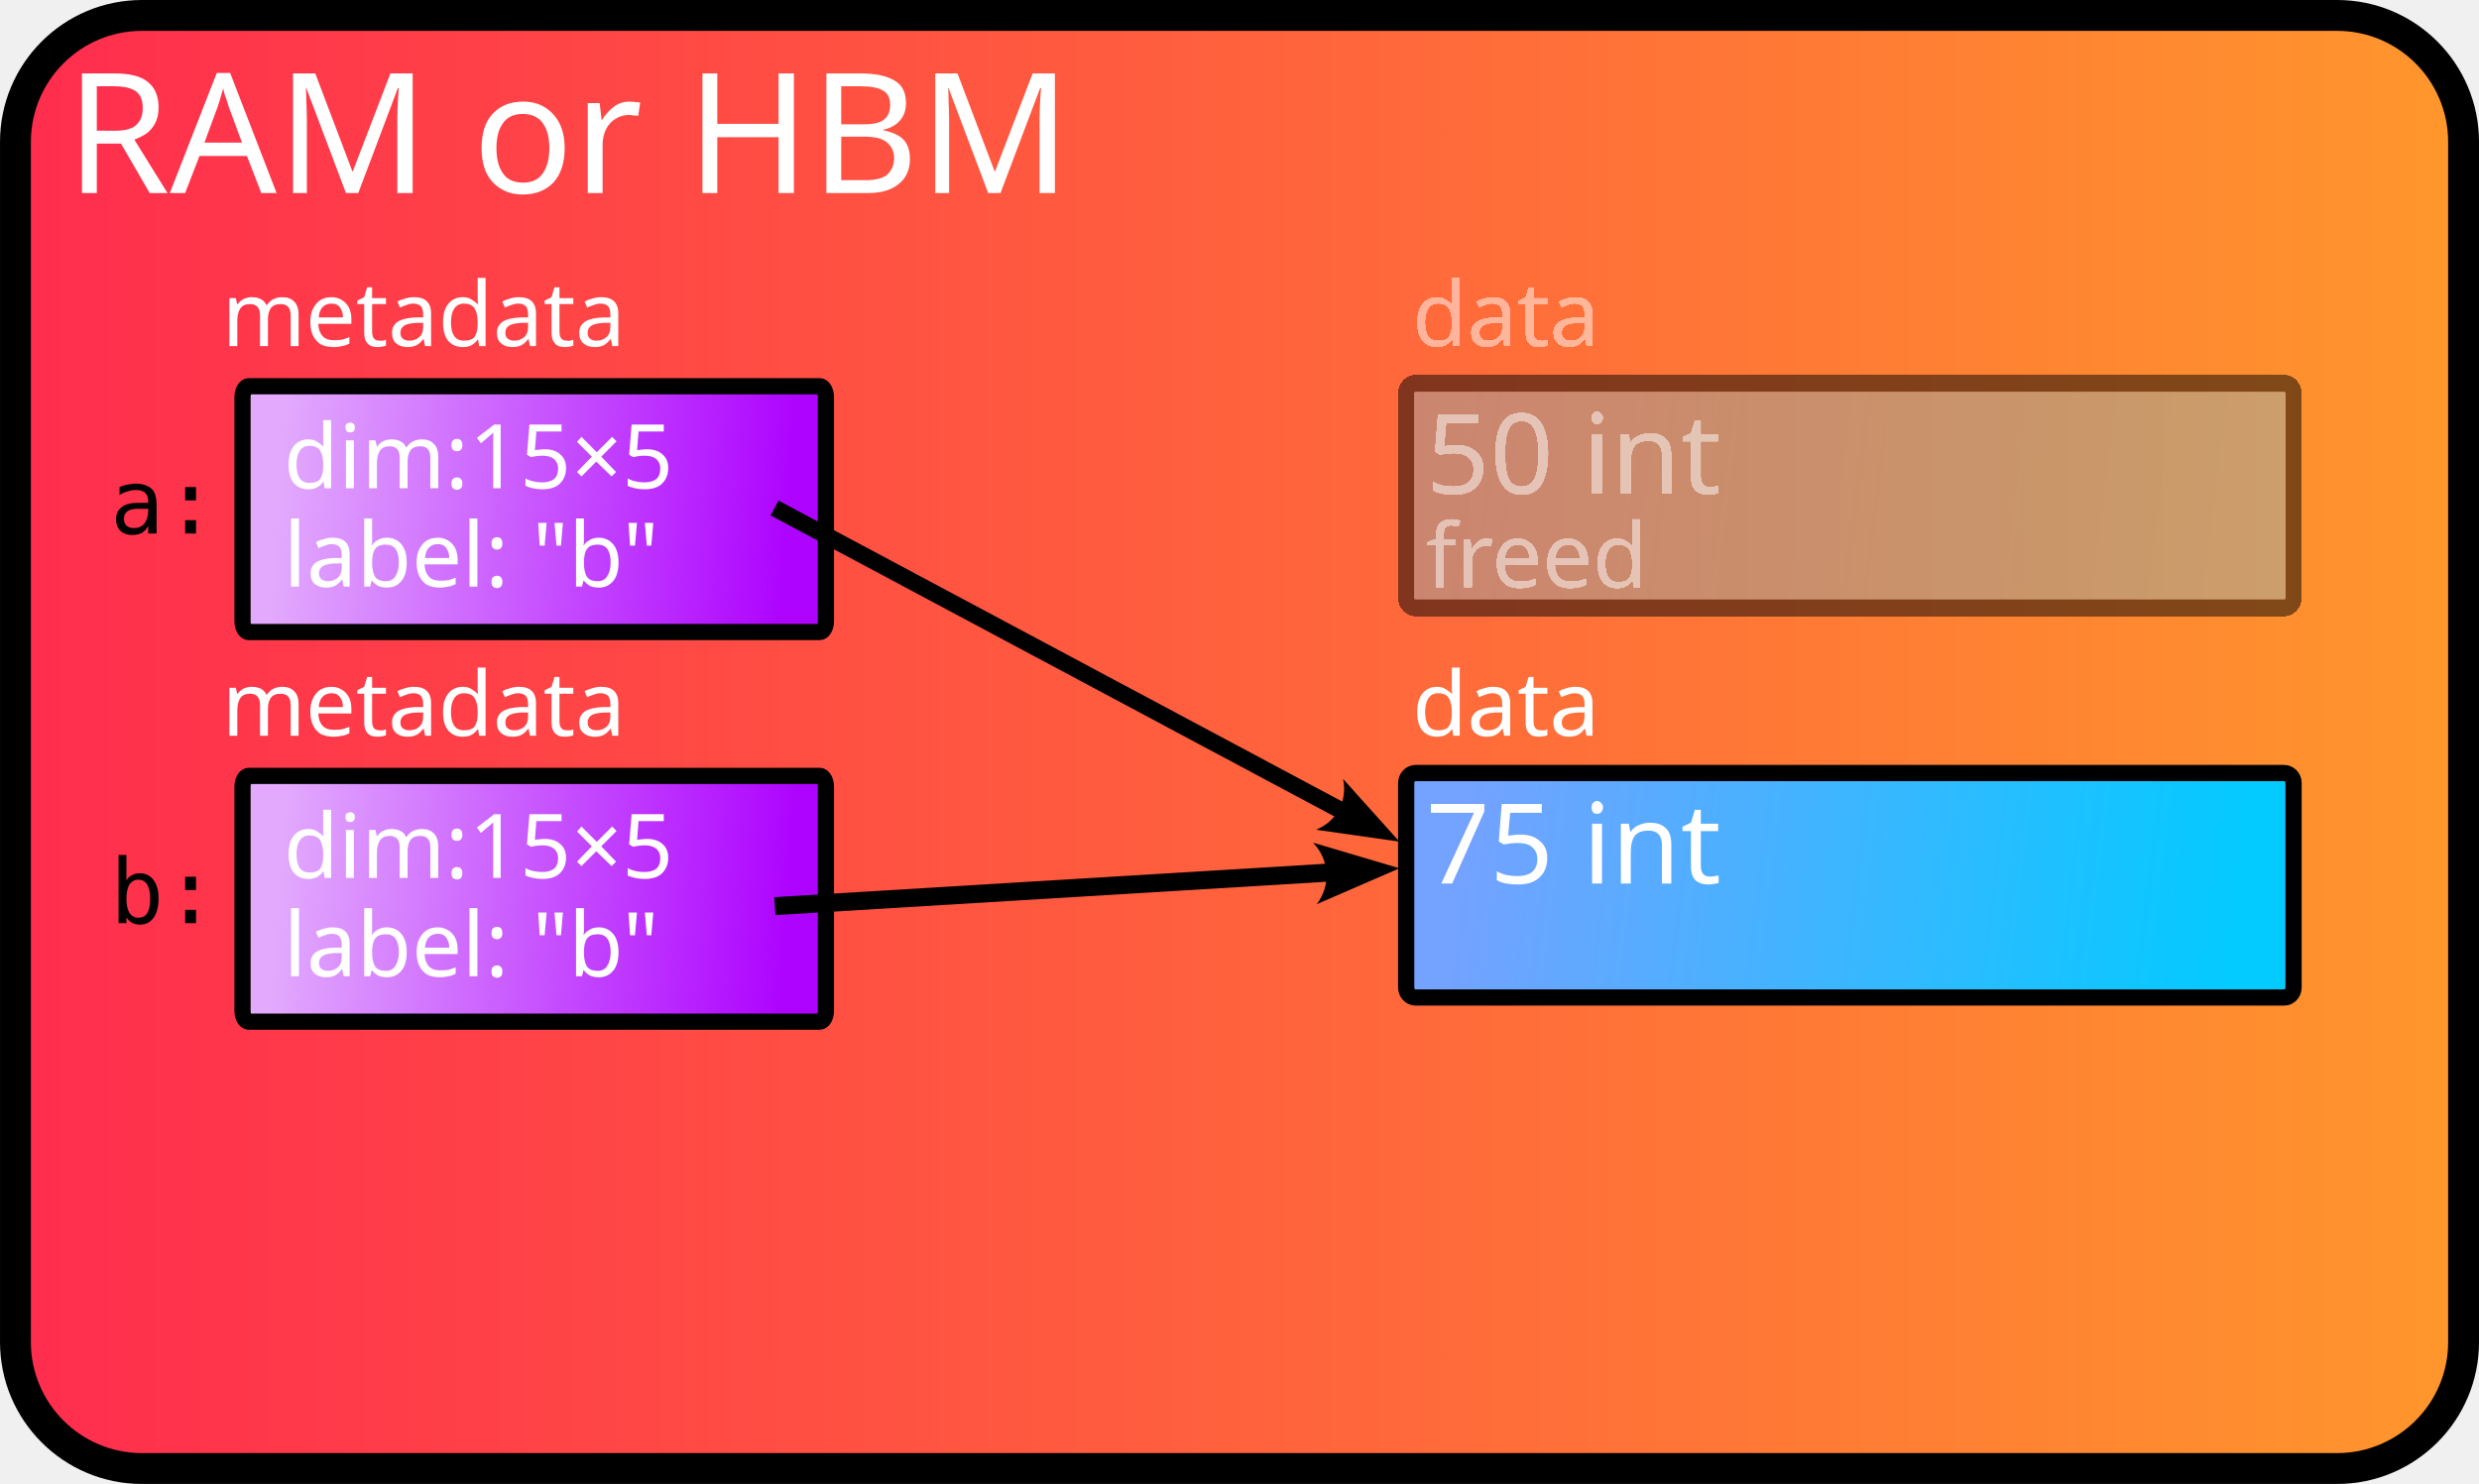
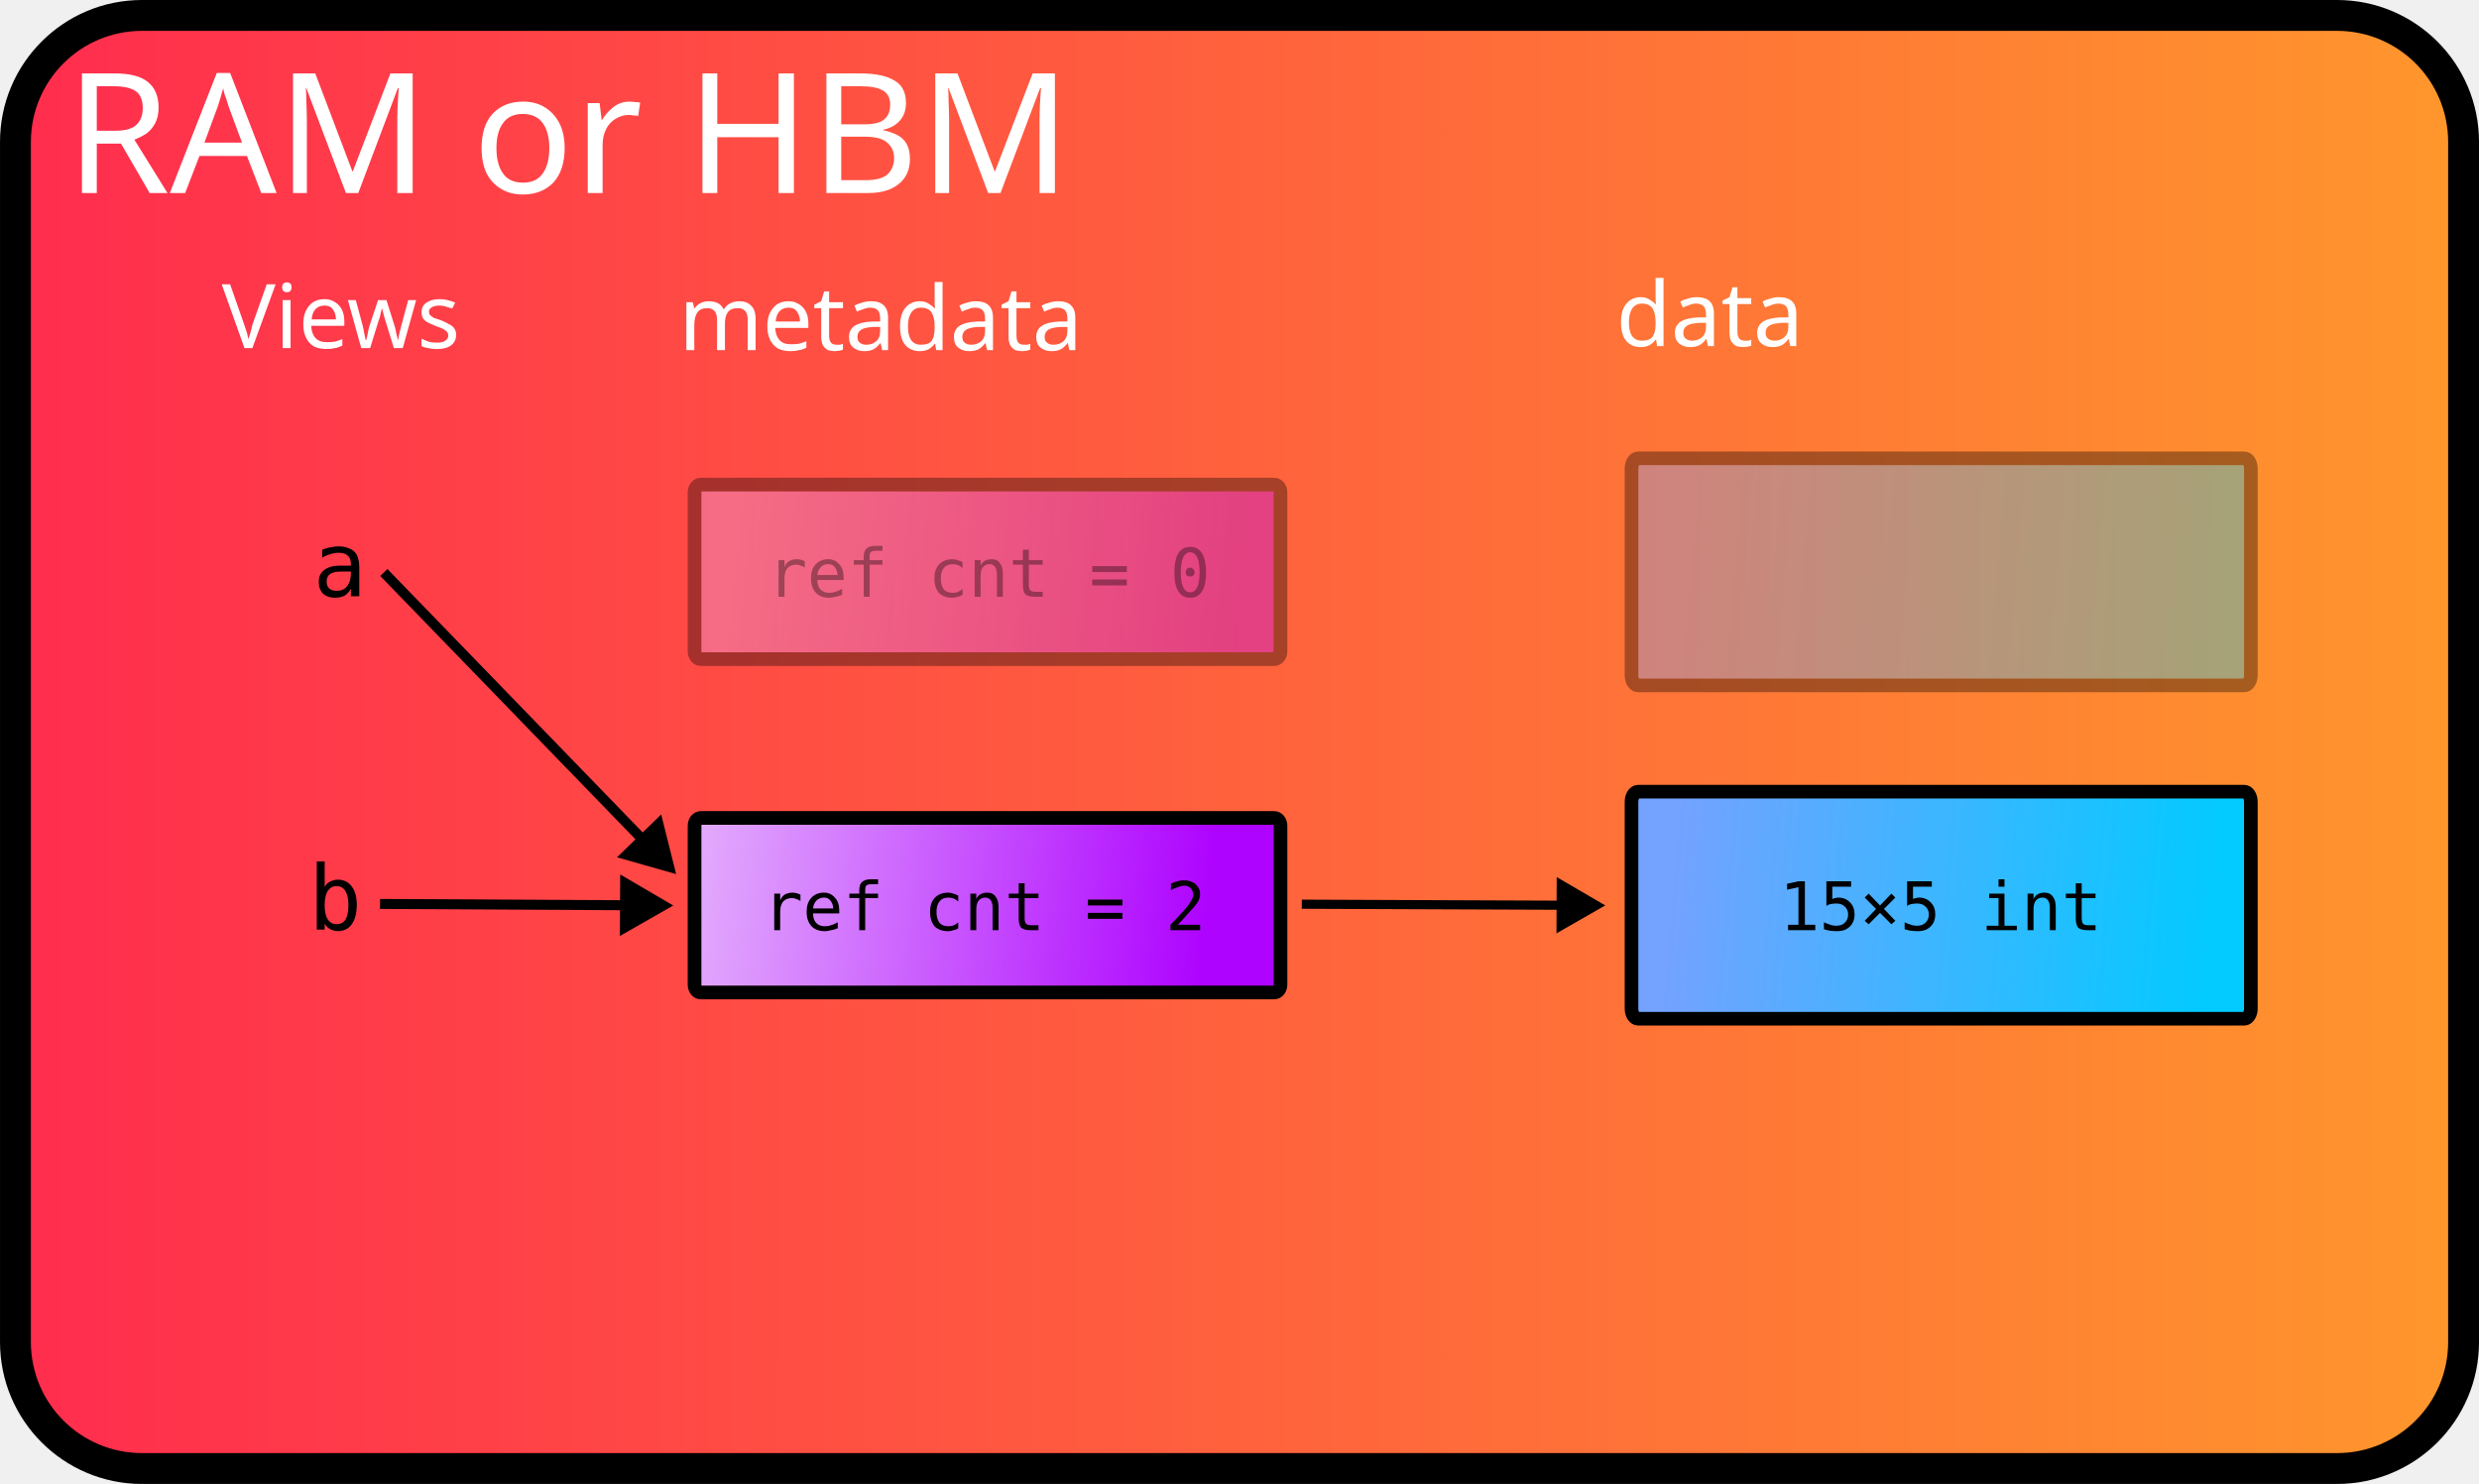
<svg xmlns="http://www.w3.org/2000/svg" xmlns:xlink="http://www.w3.org/1999/xlink" width="78.36mm" height="46.921mm" viewBox="0 0 78.36 46.921" version="1.1" id="svg1">
  <defs id="defs1">
-     <marker style="overflow:visible" id="marker21951" refX="0" refY="0" orient="auto-start-reverse" markerWidth="4.7" markerHeight="3.418" viewBox="0 0 7.7 5.6" preserveAspectRatio="xMidYMid">
-       <path transform="scale(0.7)" d="M -2,-4 9,0 -2,4 c 2,-2.33 2,-5.66 0,-8 z" style="fill:context-stroke;fill-rule:evenodd;stroke:none" id="path21949" />
-     </marker>
-     <marker style="overflow:visible" id="Arrow2" refX="0" refY="0" orient="auto-start-reverse" markerWidth="4.7" markerHeight="3.418" viewBox="0 0 7.7 5.6" preserveAspectRatio="xMidYMid">
-       <path transform="scale(0.7)" d="M -2,-4 9,0 -2,4 c 2,-2.33 2,-5.66 0,-8 z" style="fill:context-stroke;fill-rule:evenodd;stroke:none" id="arrow2L" />
-     </marker>
    <rect x="-153.038" y="-179.261" width="1534.911" height="1404.992" id="rect9097" />
    <rect x="-82.158" y="326.143" width="434.887" height="185.184" id="rect355" />
    <rect x="374.059" y="314.663" width="124.451" height="47.376" id="rect3546" />
-     <linearGradient id="linearGradient3545">
-       <stop style="stop-color:#ae03ff;stop-opacity:1;" offset="0" id="stop3544" />
-       <stop style="stop-color:#e2a9fd;stop-opacity:1;" offset="1" id="stop3545" />
-     </linearGradient>
-     <linearGradient id="linearGradient1955">
-       <stop style="stop-color:#03caff;stop-opacity:1;" offset="0" id="stop1955" />
-       <stop style="stop-color:#73a2ff;stop-opacity:1;" offset="1" id="stop1956" />
-     </linearGradient>
-     <linearGradient id="linearGradient50">
-       <stop style="stop-color:#ff2c4e;stop-opacity:1;" offset="0" id="stop50" />
-       <stop style="stop-color:#ff972c;stop-opacity:1;" offset="1" id="stop51" />
-     </linearGradient>
-     <linearGradient xlink:href="#linearGradient50" id="linearGradient3544" gradientUnits="userSpaceOnUse" x1="125.845" y1="54.303" x2="204.204" y2="54.303" gradientTransform="matrix(0.9963341,0,0,2.001217,-99.13551,-73.61469)" />
    <rect x="374.059" y="314.663" width="124.451" height="47.376" id="rect3546-5" />
    <rect x="374.059" y="314.663" width="190.978" height="40.327" id="rect3548" />
    <rect x="374.059" y="314.663" width="124.451" height="47.376" id="rect3546-7" />
-     <linearGradient xlink:href="#linearGradient3545" id="linearGradient1" gradientUnits="userSpaceOnUse" gradientTransform="matrix(0.6571197,0,0,1.153807,-52.6564,-39.43936)" x1="157.666" y1="59.868" x2="133.444" y2="56.688" />
    <rect x="374.059" y="314.663" width="357.232" height="57.335" id="rect3546-1" />
-     <linearGradient xlink:href="#linearGradient1955" id="linearGradient5" gradientUnits="userSpaceOnUse" gradientTransform="translate(-60.97723,-31.10596)" x1="157.666" y1="59.868" x2="133.444" y2="56.688" />
-     <linearGradient xlink:href="#linearGradient1955" id="linearGradient5997" gradientUnits="userSpaceOnUse" gradientTransform="matrix(0.9995313,0,0,1.053802,-60.909,-21.72846)" x1="157.666" y1="59.868" x2="133.444" y2="56.688" />
-     <linearGradient xlink:href="#linearGradient3545" id="linearGradient1655" gradientUnits="userSpaceOnUse" gradientTransform="matrix(0.6571197,0,0,1.153807,-52.6564,-27.11917)" x1="157.666" y1="59.868" x2="133.444" y2="56.688" />
    <filter style="color-interpolation-filters:sRGB;" id="filter21533" x="-0.009" y="-0.037" width="1.018" height="1.074">
      <feColorMatrix type="hueRotate" values="330" result="color1" id="feColorMatrix21529" />
      <feColorMatrix type="saturate" values="0.101" result="fbSourceGraphic" id="feColorMatrix21531" />
      <feColorMatrix result="fbSourceGraphicAlpha" in="fbSourceGraphic" values="0 0 0 -1 0 0 0 0 -1 0 0 0 0 -1 0 0 0 0 1 0" id="feColorMatrix39796" />
      <feColorMatrix id="feColorMatrix39798" values="1 0 0 0 0 0 1 0 0 0 0 0 1 0 0 0 0 0 5 -1 " result="colormatrix" in="fbSourceGraphic" />
      <feComposite in2="colormatrix" id="feComposite39800" operator="arithmetic" k2="0.495" result="composite" />
    </filter>
    <filter style="color-interpolation-filters:sRGB;" id="filter39806" x="0" y="0" width="1" height="1">
      <feColorMatrix values="1 0 0 0 0 0 1 0 0 0 0 0 1 0 0 0 0 0 5 -1 " result="colormatrix" id="feColorMatrix39802" />
      <feComposite in2="colormatrix" operator="arithmetic" k2="0.495" result="composite" id="feComposite39804" />
    </filter>
    <filter style="color-interpolation-filters:sRGB;" id="filter39812" x="0" y="0" width="1" height="1">
      <feColorMatrix values="1 0 0 0 0 0 1 0 0 0 0 0 1 0 0 0 0 0 5 -1 " result="colormatrix" id="feColorMatrix39808" />
      <feComposite in2="colormatrix" operator="arithmetic" k2="0.495" result="composite" id="feComposite39810" />
    </filter>
    <filter style="color-interpolation-filters:sRGB;" id="filter39818" x="0" y="0" width="1" height="1">
      <feColorMatrix values="1 0 0 0 0 0 1 0 0 0 0 0 1 0 0 0 0 0 5 -1 " result="colormatrix" id="feColorMatrix39814" />
      <feComposite in2="colormatrix" operator="arithmetic" k2="0.495" result="composite" id="feComposite39816" />
    </filter>
+     <linearGradient xlink:href="#linearGradient50" id="linearGradient3544" gradientUnits="userSpaceOnUse" x1="125.845" y1="54.303" x2="204.204" y2="54.303" gradientTransform="matrix(0.9963341,0,0,2.001217,-99.13551,-73.61469)" />
+     <linearGradient id="linearGradient50">
+       <stop style="stop-color:#ff2c4e;stop-opacity:1;" offset="0" id="stop50" />
+       <stop style="stop-color:#ff972c;stop-opacity:1;" offset="1" id="stop51" />
+     </linearGradient>
+     <linearGradient xlink:href="#linearGradient1955" id="linearGradient5" gradientUnits="userSpaceOnUse" gradientTransform="matrix(0.697598,0,0,1.065975,-14.07461,-32.34589)" x1="157.666" y1="59.868" x2="133.444" y2="56.688" />
+     <linearGradient id="linearGradient1955">
+       <stop style="stop-color:#03caff;stop-opacity:1;" offset="0" id="stop1955" />
+       <stop style="stop-color:#73a2ff;stop-opacity:1;" offset="1" id="stop1956" />
+     </linearGradient>
+     <linearGradient xlink:href="#linearGradient3545" id="linearGradient1655" gradientUnits="userSpaceOnUse" gradientTransform="matrix(0.6599632,0,0,0.8192286,-38.74206,-17.98906)" x1="157.666" y1="59.868" x2="133.444" y2="56.688" />
+     <linearGradient id="linearGradient3545">
+       <stop style="stop-color:#ae03ff;stop-opacity:1;" offset="0" id="stop3544" />
+       <stop style="stop-color:#e2a9fd;stop-opacity:1;" offset="1" id="stop3545" />
+     </linearGradient>
+     <marker style="overflow:visible" id="Triangle" refX="0" refY="0" orient="auto-start-reverse" markerWidth="1" markerHeight="1" viewBox="0 0 1 1" preserveAspectRatio="xMidYMid">
+       <path transform="scale(0.5)" style="fill:context-stroke;fill-rule:evenodd;stroke:context-stroke;stroke-width:1pt" d="M 5.77,0 -2.88,5 V -5 Z" id="path135" />
+     </marker>
+     <linearGradient xlink:href="#linearGradient1955" id="linearGradient1" gradientUnits="userSpaceOnUse" gradientTransform="matrix(0.697598,0,0,1.065975,-14.07461,-21.80529)" x1="157.666" y1="59.868" x2="133.444" y2="56.688" />
+     <linearGradient xlink:href="#linearGradient3545" id="linearGradient3" gradientUnits="userSpaceOnUse" gradientTransform="matrix(0.6599632,0,0,0.8192286,-38.74206,-7.448464)" x1="157.666" y1="59.868" x2="133.444" y2="56.688" />
+     <marker style="overflow:visible" id="Triangle-7" refX="0" refY="0" orient="auto-start-reverse" markerWidth="1" markerHeight="1" viewBox="0 0 1 1" preserveAspectRatio="xMidYMid">
+       <path transform="scale(0.5)" style="fill:context-stroke;fill-rule:evenodd;stroke:context-stroke;stroke-width:1pt" d="M 5.77,0 -2.88,5 V -5 Z" id="path135-5" />
+     </marker>
+     <marker style="overflow:visible" id="Triangle-8-2" refX="0" refY="0" orient="auto-start-reverse" markerWidth="1" markerHeight="1" viewBox="0 0 1 1" preserveAspectRatio="xMidYMid">
+       <path transform="scale(0.5)" style="fill:context-stroke;fill-rule:evenodd;stroke:context-stroke;stroke-width:1pt" d="M 5.77,0 -2.88,5 V -5 Z" id="path135-7-8" />
+     </marker>
+     <linearGradient xlink:href="#linearGradient3545" id="linearGradient1655-8" gradientUnits="userSpaceOnUse" gradientTransform="matrix(0.6599632,0,0,0.8192286,-38.74206,-17.98906)" x1="157.666" y1="59.868" x2="133.444" y2="56.688" />
  </defs>
  <g id="layer1" transform="translate(-26.10456,-11.59627)">
+     <text xml:space="preserve" transform="matrix(0.2645833,0,0,0.2645833,-48.74488,2.622532)" id="text9095" style="white-space:pre;shape-inside:url(#rect9097);display:inline;fill:none" />
+     <text xml:space="preserve" style="font-style:normal;font-variant:normal;font-weight:300;font-stretch:normal;font-size:2.822px;line-height:106%;font-family:'Clear Sans Light';-inkscape-font-specification:'Clear Sans Light,  Light';white-space:pre;inline-size:12.443;display:inline;fill:none;stroke:#000000;stroke-width:0.621;stroke-opacity:1" x="-4.242" y="31.481" id="text3193" />
    <rect style="fill:url(#linearGradient3544);stroke:#000000;stroke-width:0.976;stroke-dasharray:none" id="rect1975" width="77.384" height="45.945" x="26.593" y="12.084" rx="4" ry="4" />
    <text xml:space="preserve" style="font-weight:300;font-size:5.292px;line-height:106%;font-family:'Clear Sans Light';-inkscape-font-specification:'Clear Sans Light, Light';text-align:center;text-decoration-color:#000000;letter-spacing:0px;word-spacing:0px;fill:#ff972c;stroke:#000000;stroke-width:0.691" x="28.181" y="17.7" id="text1977">
      <tspan id="tspan1977" style="fill:#ffffff;fill-opacity:1;stroke:none;stroke-width:0.691" x="28.181" y="17.7">RAM or HBM</tspan>
      <tspan style="fill:#ffffff;fill-opacity:1;stroke:none;stroke-width:0.691" x="28.181" y="23.31" id="tspan2162" />
    </text>
-     <rect style="fill:url(#linearGradient1);fill-opacity:1;stroke:#000000;stroke-width:0.513;stroke-dasharray:none;stroke-opacity:1" id="rect3527-1" width="18.441" height="7.771" x="33.77" y="23.809" rx="0.197" ry="0.346" />
-     <text xml:space="preserve" style="font-weight:300;font-size:2.822px;line-height:106%;font-family:'Clear Sans Light';-inkscape-font-specification:'Clear Sans Light, Light';text-align:center;text-decoration-color:#000000;letter-spacing:0px;word-spacing:0px;fill:#ff972c;stroke:#000000;stroke-width:0.691" x="33.121" y="22.539" id="text3527">
-       <tspan id="tspan3527" style="font-size:2.822px;fill:#ffffff;fill-opacity:1;stroke:none;stroke-width:0.691" x="33.121" y="22.539">metadata</tspan>
-       <tspan style="font-size:2.822px;fill:#ffffff;fill-opacity:1;stroke:none;stroke-width:0.691" x="33.121" y="25.53" id="tspan2255" />
+     <text xml:space="preserve" style="font-weight:300;font-size:2.822px;line-height:106%;font-family:'Clear Sans Light';-inkscape-font-specification:'Clear Sans Light, Light';text-align:center;text-decoration-color:#000000;letter-spacing:0px;word-spacing:0px;fill:#ff972c;stroke:#000000;stroke-width:0.691" x="47.568" y="22.669" id="text3527">
+       <tspan id="tspan3527" style="font-size:2.822px;fill:#ffffff;fill-opacity:1;stroke:none;stroke-width:0.691" x="47.568" y="22.669">metadata</tspan>
+       <tspan style="font-size:2.822px;fill:#ffffff;fill-opacity:1;stroke:none;stroke-width:0.691" x="47.568" y="25.66" id="tspan2255" />
    </text>
-     <text xml:space="preserve" style="font-weight:300;font-size:2.822px;line-height:106%;font-family:'Clear Sans Light';-inkscape-font-specification:'Clear Sans Light, Light';text-align:center;text-decoration-color:#000000;letter-spacing:0px;word-spacing:0px;fill:#ff972c;stroke:#000000;stroke-width:0.691" x="35.069" y="27.036" id="text3527-0">
-       <tspan id="tspan3527-9" style="font-size:2.822px;fill:#ffffff;fill-opacity:1;stroke:none;stroke-width:0.691" x="35.069" y="27.036">dim:15×5</tspan>
-       <tspan style="font-size:2.822px;fill:#ffffff;fill-opacity:1;stroke:none;stroke-width:0.691" x="35.069" y="30.027" id="tspan2255-3" />
+     <text xml:space="preserve" style="font-weight:300;font-size:2.822px;line-height:106%;font-family:'Clear Sans Light';-inkscape-font-specification:'Clear Sans Light, Light';text-align:center;text-decoration-color:#000000;letter-spacing:0px;word-spacing:0px;fill:#ff972c;stroke:#000000;stroke-width:0.691" x="33.113" y="22.604" id="text3527-3">
+       <tspan id="tspan3527-5" style="font-size:2.822px;fill:#ffffff;fill-opacity:1;stroke:none;stroke-width:0.691" x="33.113" y="22.604">Views</tspan>
+       <tspan style="font-size:2.822px;fill:#ffffff;fill-opacity:1;stroke:none;stroke-width:0.691" x="33.113" y="25.595" id="tspan2255-6" />
    </text>
-     <text xml:space="preserve" style="font-weight:300;font-size:2.822px;line-height:106%;font-family:'Clear Sans Light';-inkscape-font-specification:'Clear Sans Light, Light';text-align:center;text-decoration-color:#000000;letter-spacing:0px;word-spacing:0px;fill:#ff972c;stroke:#000000;stroke-width:0.691" x="35.069" y="30.145" id="text3527-0-3">
-       <tspan id="tspan3527-9-6" style="font-size:2.822px;fill:#ffffff;fill-opacity:1;stroke:none;stroke-width:0.691" x="35.069" y="30.145">label: "b"</tspan>
-       <tspan style="font-size:2.822px;fill:#ffffff;fill-opacity:1;stroke:none;stroke-width:0.691" x="35.069" y="33.137" id="tspan2255-3-7" />
+     <text xml:space="preserve" style="font-weight:300;font-size:2.822px;line-height:106%;font-family:'Clear Sans Light';-inkscape-font-specification:'Clear Sans Light, Light';text-align:center;text-decoration-color:#000000;letter-spacing:0px;word-spacing:0px;fill:#ff972c;stroke:#000000;stroke-width:0.691" x="77.186" y="22.539" id="text3527-0-36">
+       <tspan style="font-size:2.822px;fill:#ffffff;fill-opacity:1;stroke:none;stroke-width:0.691" x="77.186" y="22.539" id="tspan4">data</tspan>
+       <tspan style="font-size:2.822px;fill:#ffffff;fill-opacity:1;stroke:none;stroke-width:0.691" x="77.186" y="25.53" id="tspan2255-3-5" />
    </text>
-     <rect style="fill:url(#linearGradient5);fill-opacity:1;stroke:#000000;stroke-width:0.5;stroke-dasharray:none;stroke-opacity:1;filter:url(#filter21533)" id="rect1954-2-1" width="28.063" height="6.735" x="70.546" y="23.711" rx="0.3" ry="0.3" transform="matrix(0.9995313,0,0,1.053802,0.03964368,-1.269121)" />
-     <rect style="fill:url(#linearGradient5997);fill-opacity:1;stroke:#000000;stroke-width:0.513;stroke-dasharray:none;stroke-opacity:1" id="rect1954-2-1-7" width="28.05" height="7.098" x="70.553" y="36.038" rx="0.3" ry="0.316" />
-     <text xml:space="preserve" style="font-weight:300;font-size:3.528px;line-height:106%;font-family:'Clear Sans Light';-inkscape-font-specification:'Clear Sans Light, Light';text-align:center;text-decoration-color:#000000;letter-spacing:0px;word-spacing:0px;fill:#ffffff;fill-opacity:1;stroke:#000000;stroke-width:0.691;filter:url(#filter39806)" x="71.181" y="27.213" id="text3527-5-2">
-       <tspan id="tspan3527-4-8" style="font-size:3.528px;fill:#ffffff;fill-opacity:1;stroke:none;stroke-width:0.691" x="71.181" y="27.213">50 int</tspan>
+     <rect style="fill:url(#linearGradient5);fill-opacity:1;stroke:#000000;stroke-width:0.431;stroke-dasharray:none;stroke-opacity:1;opacity:0.35" id="rect1954-2-1" width="19.577" height="7.18" x="77.676" y="26.088" rx="0.209" ry="0.32" />
+     <text xml:space="preserve" style="font-style:normal;font-variant:normal;font-weight:normal;font-stretch:normal;font-size:2.822px;font-family:monospace;-inkscape-font-specification:monospace;fill:#000000;stroke:#000000;stroke-width:0.421;stroke-opacity:0" x="35.991" y="30.448" id="text627">
+       <tspan id="tspan625" style="font-style:normal;font-variant:normal;font-weight:normal;font-stretch:normal;font-family:monospace;-inkscape-font-specification:monospace;stroke:#000000;stroke-width:0.421;stroke-opacity:0" x="35.991" y="30.448">a</tspan>
    </text>
-     <text xml:space="preserve" style="font-weight:300;font-size:2.822px;line-height:106%;font-family:'Clear Sans Light';-inkscape-font-specification:'Clear Sans Light, Light';text-align:center;text-decoration-color:#000000;letter-spacing:0px;word-spacing:0px;fill:#ffffff;fill-opacity:1;stroke:#000000;stroke-width:0.691;filter:url(#filter39812)" x="71.181" y="30.167" id="text3527-5-2-9">
-       <tspan id="tspan3527-4-8-7" style="font-size:2.822px;fill:#ffffff;fill-opacity:1;stroke:none;stroke-width:0.691" x="71.181" y="30.167">freed</tspan>
+     <rect style="fill:url(#linearGradient1655);fill-opacity:1;stroke:#000000;stroke-width:0.433;stroke-dasharray:none;stroke-opacity:1;opacity:0.35" id="rect3527-1-5" width="18.521" height="5.518" x="48.059" y="26.919" rx="0.198" ry="0.246" />
+     <rect style="fill:url(#linearGradient1655-8);fill-opacity:1;stroke:#000000;stroke-width:0.433;stroke-dasharray:none;stroke-opacity:1" id="rect3527-1-5-9" width="18.521" height="5.518" x="48.059" y="37.459" rx="0.198" ry="0.246" />
+     <path style="fill:none;stroke:#000000;stroke-width:0.421;stroke-opacity:0" d="M 52.211,40.015 70.546,39.399" id="path17894" />
+     <text xml:space="preserve" style="font-style:normal;font-variant:normal;font-weight:normal;font-stretch:normal;font-size:2.117px;font-family:monospace;-inkscape-font-specification:monospace;fill:#000000;stroke:#000000;stroke-width:0.421;stroke-opacity:0;opacity:0.35" x="50.34" y="30.466" id="text627-7">
+       <tspan id="tspan625-0" style="font-style:normal;font-variant:normal;font-weight:normal;font-stretch:normal;font-size:2.117px;font-family:monospace;-inkscape-font-specification:monospace;stroke:#000000;stroke-width:0.421;stroke-opacity:0" x="50.34" y="30.466">ref cnt = 0</tspan>
    </text>
-     <text xml:space="preserve" style="font-weight:300;font-size:3.528px;line-height:106%;font-family:'Clear Sans Light';-inkscape-font-specification:'Clear Sans Light, Light';text-align:center;text-decoration-color:#000000;letter-spacing:0px;word-spacing:0px;fill:#ffffff;fill-opacity:1;stroke:#000000;stroke-width:0.691" x="71.181" y="39.533" id="text3527-5-2-2">
-       <tspan id="tspan3527-4-8-8" style="font-size:3.528px;fill:#ffffff;fill-opacity:1;stroke:none;stroke-width:0.691" x="71.181" y="39.533">75 int</tspan>
+     <path style="fill:none;stroke:#000000;stroke-width:0.421;stroke-opacity:0" d="m 52.211,40.015 v 0 0 l 18.335,-0.616" id="path17896" />
+     <path style="fill:none;stroke:#000000;stroke-width:0.316;stroke-dasharray:none;marker-end:url(#Triangle)" d="m 38.238,29.698 8.458,8.73" id="path1" />
+     <rect style="fill:url(#linearGradient1);fill-opacity:1;stroke:#000000;stroke-width:0.431;stroke-dasharray:none;stroke-opacity:1" id="rect1954-2-1-1" width="19.577" height="7.18" x="77.676" y="36.628" rx="0.209" ry="0.32" />
+     <text xml:space="preserve" style="font-style:normal;font-variant:normal;font-weight:normal;font-stretch:normal;font-size:2.822px;font-family:monospace;-inkscape-font-specification:monospace;fill:#000000;stroke:#000000;stroke-width:0.421;stroke-opacity:0" x="35.853" y="40.988" id="text627-2">
+       <tspan id="tspan625-9" style="font-style:normal;font-variant:normal;font-weight:normal;font-stretch:normal;font-family:monospace;-inkscape-font-specification:monospace;stroke:#000000;stroke-width:0.421;stroke-opacity:0" x="35.853" y="40.988">b</tspan>
+       <tspan style="font-style:normal;font-variant:normal;font-weight:normal;font-stretch:normal;font-family:monospace;-inkscape-font-specification:monospace;stroke:#000000;stroke-width:0.421;stroke-opacity:0" x="35.853" y="44.516" id="tspan2" />
    </text>
-     <text xml:space="preserve" transform="matrix(0.2645833,0,0,0.2645833,-48.74488,2.622532)" id="text9095" style="white-space:pre;shape-inside:url(#rect9097);display:inline;fill:none" />
-     <text xml:space="preserve" style="font-style:normal;font-variant:normal;font-weight:300;font-stretch:normal;font-size:2.822px;line-height:106%;font-family:'Clear Sans Light';-inkscape-font-specification:'Clear Sans Light,  Light';white-space:pre;inline-size:12.443;display:inline;fill:none;stroke:#000000;stroke-width:0.621;stroke-opacity:1" x="-4.242" y="31.481" id="text3193" />
-     <text xml:space="preserve" style="font-style:normal;font-variant:normal;font-weight:normal;font-stretch:normal;font-size:2.822px;font-family:monospace;-inkscape-font-specification:monospace;fill:#000000;stroke:#000000;stroke-width:0.421;stroke-opacity:0" x="29.584" y="28.465" id="text627">
-       <tspan id="tspan625" style="font-style:normal;font-variant:normal;font-weight:normal;font-stretch:normal;font-family:monospace;-inkscape-font-specification:monospace;stroke:#000000;stroke-width:0.421;stroke-opacity:0" x="29.584" y="28.465">a:</tspan>
+     <text xml:space="preserve" style="font-style:normal;font-variant:normal;font-weight:normal;font-stretch:normal;font-size:2.117px;font-family:monospace;-inkscape-font-specification:monospace;fill:#000000;stroke:#000000;stroke-width:0.421;stroke-opacity:0" x="50.203" y="41.007" id="text627-7-1">
+       <tspan id="tspan625-0-9" style="font-style:normal;font-variant:normal;font-weight:normal;font-stretch:normal;font-size:2.117px;font-family:monospace;-inkscape-font-specification:monospace;stroke:#000000;stroke-width:0.421;stroke-opacity:0" x="50.203" y="41.007">ref cnt = 2</tspan>
    </text>
-     <rect style="fill:url(#linearGradient1655);fill-opacity:1;stroke:#000000;stroke-width:0.513;stroke-dasharray:none;stroke-opacity:1" id="rect3527-1-5" width="18.441" height="7.771" x="33.77" y="36.129" rx="0.197" ry="0.346" />
-     <text xml:space="preserve" style="font-weight:300;font-size:2.822px;line-height:106%;font-family:'Clear Sans Light';-inkscape-font-specification:'Clear Sans Light, Light';text-align:center;text-decoration-color:#000000;letter-spacing:0px;word-spacing:0px;fill:#ff972c;stroke:#000000;stroke-width:0.691" x="33.121" y="34.859" id="text3527-6">
-       <tspan id="tspan3527-2" style="font-size:2.822px;fill:#ffffff;fill-opacity:1;stroke:none;stroke-width:0.691" x="33.121" y="34.859">metadata</tspan>
-       <tspan style="font-size:2.822px;fill:#ffffff;fill-opacity:1;stroke:none;stroke-width:0.691" x="33.121" y="37.851" id="tspan2255-9" />
+     <text xml:space="preserve" style="font-style:normal;font-variant:normal;font-weight:normal;font-stretch:normal;font-size:2.117px;font-family:monospace;-inkscape-font-specification:monospace;fill:#000000;stroke:#000000;stroke-width:0.421;stroke-opacity:0" x="82.344" y="41.007" id="text627-7-6-4">
+       <tspan id="tspan625-0-2-7" style="font-style:normal;font-variant:normal;font-weight:normal;font-stretch:normal;font-size:2.117px;font-family:monospace;-inkscape-font-specification:monospace;stroke:#000000;stroke-width:0.421;stroke-opacity:0" x="82.344" y="41.007">15×5 int</tspan>
    </text>
-     <text xml:space="preserve" style="font-weight:300;font-size:2.822px;line-height:106%;font-family:'Clear Sans Light';-inkscape-font-specification:'Clear Sans Light, Light';text-align:center;text-decoration-color:#000000;letter-spacing:0px;word-spacing:0px;fill:#ff972c;stroke:#000000;stroke-width:0.691" x="35.069" y="39.356" id="text3527-0-1">
-       <tspan id="tspan3527-9-2" style="font-size:2.822px;fill:#ffffff;fill-opacity:1;stroke:none;stroke-width:0.691" x="35.069" y="39.356">dim:15×5</tspan>
-       <tspan style="font-size:2.822px;fill:#ffffff;fill-opacity:1;stroke:none;stroke-width:0.691" x="35.069" y="42.348" id="tspan2255-3-70" />
-     </text>
-     <text xml:space="preserve" style="font-weight:300;font-size:2.822px;line-height:106%;font-family:'Clear Sans Light';-inkscape-font-specification:'Clear Sans Light, Light';text-align:center;text-decoration-color:#000000;letter-spacing:0px;word-spacing:0px;fill:#ff972c;stroke:#000000;stroke-width:0.691" x="35.069" y="42.466" id="text3527-0-3-9">
-       <tspan id="tspan3527-9-6-3" style="font-size:2.822px;fill:#ffffff;fill-opacity:1;stroke:none;stroke-width:0.691" x="35.069" y="42.466">label: "b"</tspan>
-       <tspan style="font-size:2.822px;fill:#ffffff;fill-opacity:1;stroke:none;stroke-width:0.691" x="35.069" y="45.457" id="tspan2255-3-7-6" />
-     </text>
-     <text xml:space="preserve" style="font-style:normal;font-variant:normal;font-weight:normal;font-stretch:normal;font-size:2.822px;font-family:monospace;-inkscape-font-specification:monospace;fill:#000000;stroke:#000000;stroke-width:0.421;stroke-opacity:0" x="29.584" y="40.785" id="text627-0">
-       <tspan style="font-style:normal;font-variant:normal;font-weight:normal;font-stretch:normal;font-family:monospace;-inkscape-font-specification:monospace;stroke:#000000;stroke-width:0.421;stroke-opacity:0" x="29.584" y="40.785" id="tspan1669">b:</tspan>
-     </text>
-     <path style="fill:none;stroke:#000000;stroke-width:0.421;stroke-opacity:0" d="M 52.211,40.015 70.546,39.399" id="path17894" />
-     <path style="fill:none;stroke:#000000;stroke-width:0.421;stroke-opacity:0" d="m 52.211,40.015 v 0 0 L 70.546,39.399" id="path17896" />
-     <path style="fill:none;stroke:#000000;stroke-width:0.57;stroke-dasharray:none;stroke-opacity:1;marker-end:url(#Arrow2)" d="m 50.597,40.247 17.557,-1.064" id="path18509" />
-     <path style="fill:none;stroke:#000000;stroke-width:0.533;marker-end:url(#marker21951)" d="m 50.588,27.659 17.943,9.583" id="path21578" />
-     <text xml:space="preserve" style="font-weight:300;font-size:2.822px;line-height:106%;font-family:'Clear Sans Light';-inkscape-font-specification:'Clear Sans Light, Light';text-align:center;text-decoration-color:#000000;letter-spacing:0px;word-spacing:0px;fill:#ff972c;stroke:#000000;stroke-width:0.691;filter:url(#filter39818)" x="70.748" y="22.539" id="text3527-0-36">
-       <tspan id="tspan3527-9-7" style="font-size:2.822px;fill:#ffffff;fill-opacity:1;stroke:none;stroke-width:0.691" x="70.748" y="22.539">data</tspan>
-       <tspan style="font-size:2.822px;fill:#ffffff;fill-opacity:1;stroke:none;stroke-width:0.691" x="70.748" y="25.53" id="tspan2255-3-5" />
-     </text>
-     <text xml:space="preserve" style="font-weight:300;font-size:2.822px;line-height:106%;font-family:'Clear Sans Light';-inkscape-font-specification:'Clear Sans Light, Light';text-align:center;text-decoration-color:#000000;letter-spacing:0px;word-spacing:0px;fill:#ff972c;stroke:#000000;stroke-width:0.691" x="70.748" y="34.859" id="text3527-0-36-9">
-       <tspan id="tspan3527-9-7-3" style="font-size:2.822px;fill:#ffffff;fill-opacity:1;stroke:none;stroke-width:0.691" x="70.748" y="34.859">data</tspan>
-       <tspan style="font-size:2.822px;fill:#ffffff;fill-opacity:1;stroke:none;stroke-width:0.691" x="70.748" y="37.851" id="tspan2255-3-5-6" />
-     </text>
+     <path style="fill:none;stroke:#000000;stroke-width:0.316;stroke-dasharray:none;marker-end:url(#Triangle-7)" d="m 38.118,40.178 8.146,0.043" id="path1-8" />
+     <path style="fill:none;stroke:#000000;stroke-width:0.289;stroke-dasharray:none;marker-end:url(#Triangle-8-2)" d="m 67.253,40.186 8.567,0.034" id="path1-0-4" />
  </g>
</svg>
